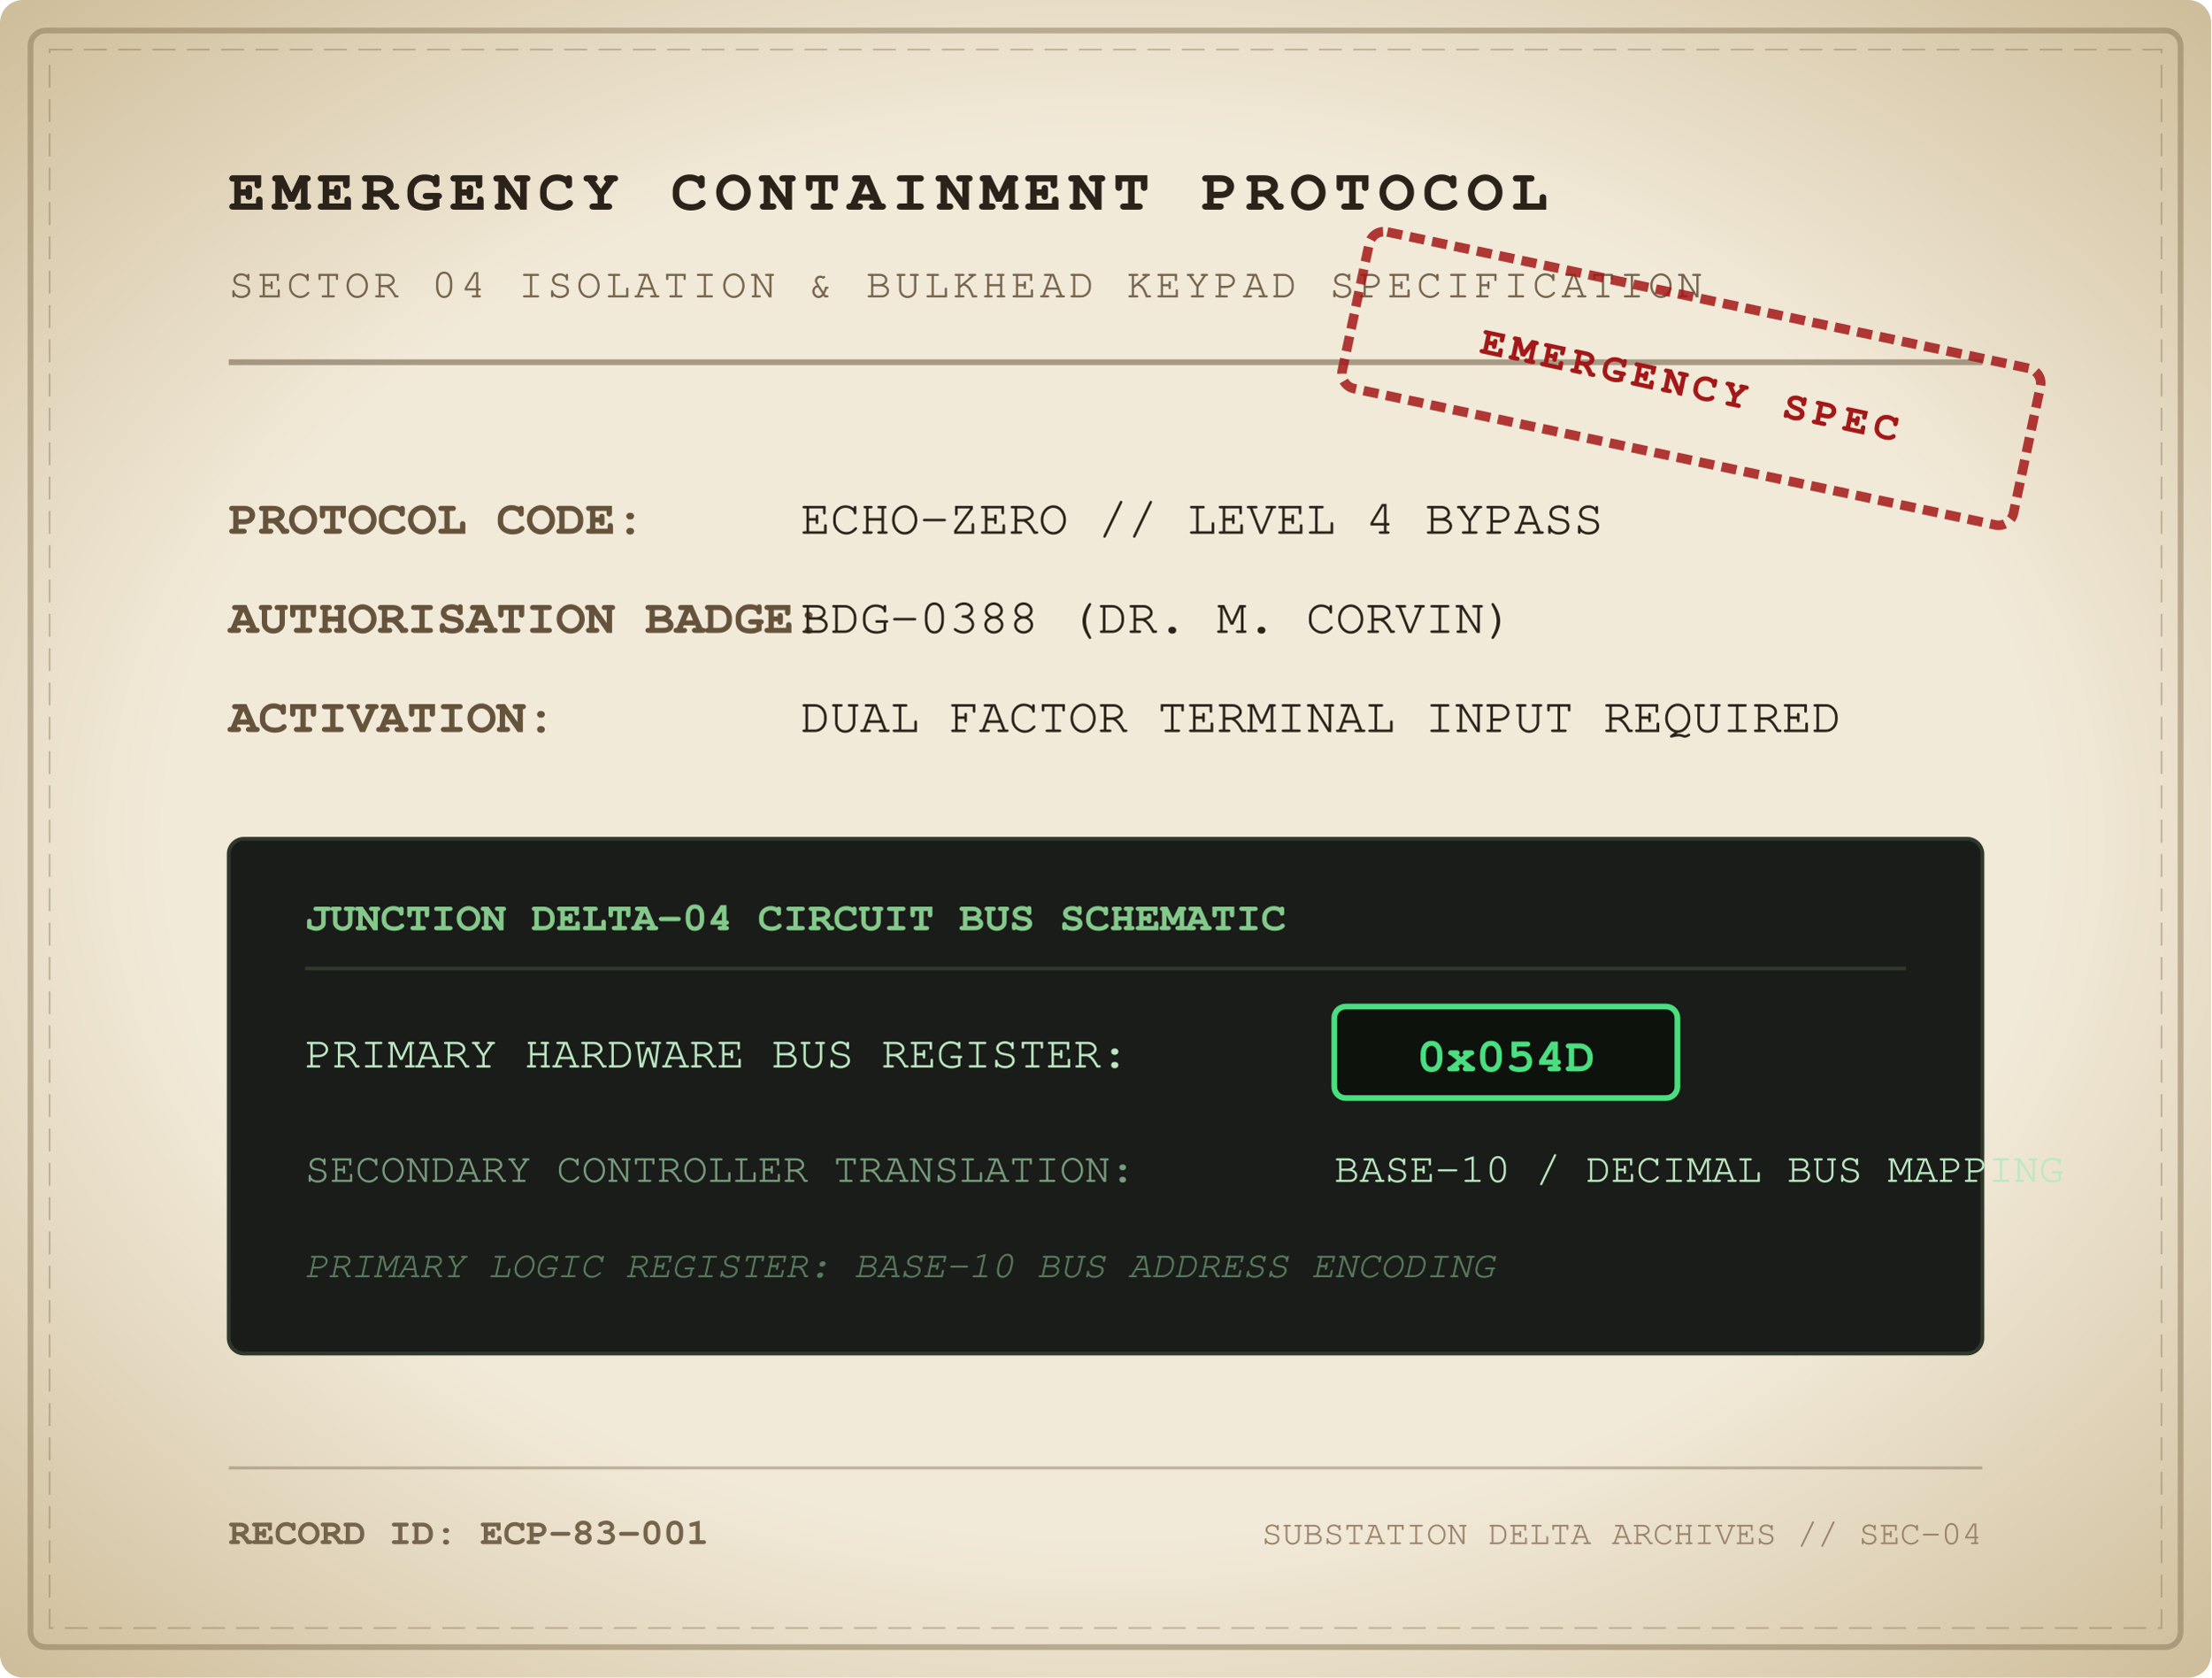
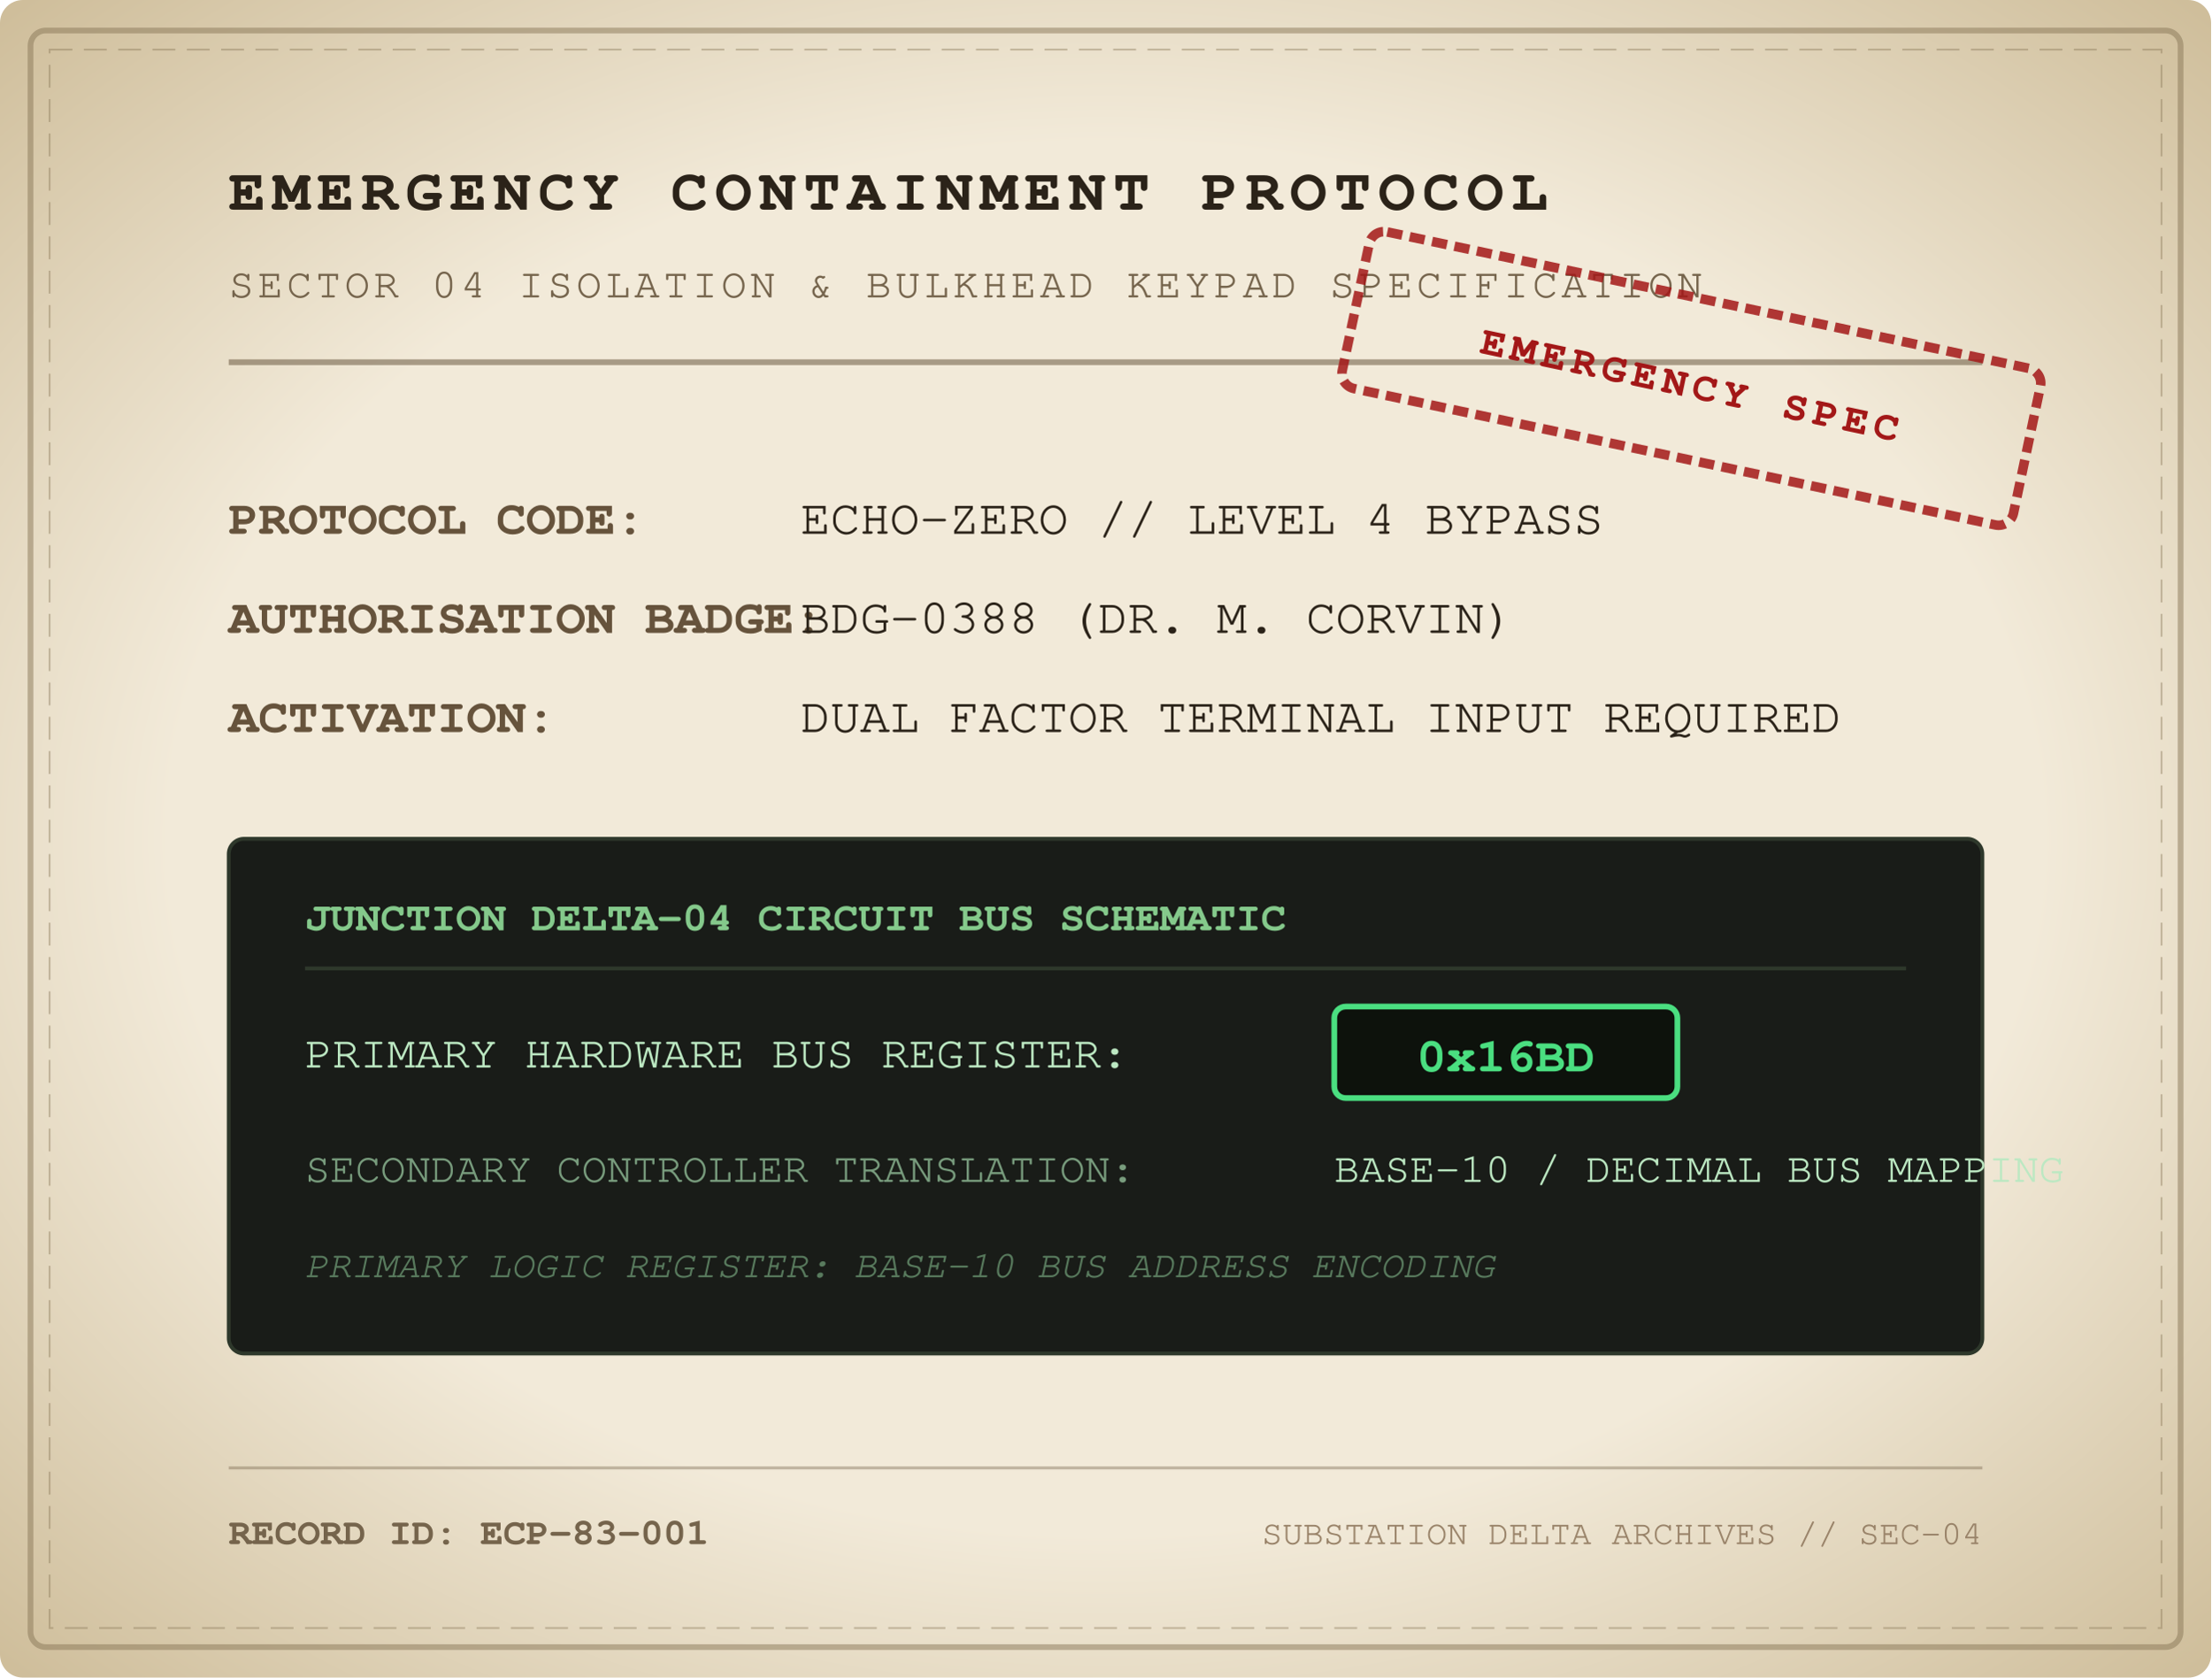
<svg xmlns="http://www.w3.org/2000/svg" viewBox="0 0 580 440" width="100%" height="100%">
  <defs>
    <radialGradient id="paperVignette" cx="50%" cy="50%" r="70%">
      <stop offset="60%" stop-color="#f2ead9" />
      <stop offset="100%" stop-color="#cfbe9b" />
    </radialGradient>
    <filter id="noise">
      <feTurbulence type="fractalNoise" baseFrequency="0.04" numOctaves="3" result="noise" />
      <feColorMatrix type="matrix" values="1 0 0 0 0  0 1 0 0 0  0 0 1 0 0  0 0 0 0.08 0" in="noise" result="coloredNoise" />
      <feComposite operator="in" in2="SourceGraphic" />
    </filter>
  </defs>
  <rect width="580" height="440" fill="url(#paperVignette)" rx="6" />
  <rect width="564" height="424" x="8" y="8" fill="none" stroke="#877556" stroke-width="1.5" opacity="0.5" rx="4" />
  <rect width="554" height="414" x="13" y="13" fill="none" stroke="#877556" stroke-width="0.5" stroke-dasharray="6 3" opacity="0.4" />
  <text x="60" y="55" font-family="Courier, monospace" font-size="16" font-weight="bold" letter-spacing="2" fill="#2b2319">EMERGENCY CONTAINMENT PROTOCOL</text>
  <text x="60" y="78" font-family="Courier, monospace" font-size="11" letter-spacing="1" fill="#75644c">SECTOR 04 ISOLATION &amp; BULKHEAD KEYPAD SPECIFICATION</text>
  <line x1="60" y1="95" x2="520" y2="95" stroke="#75644c" stroke-width="1.5" opacity="0.6" />
  <text x="60" y="140" font-family="Courier, monospace" font-size="13" font-weight="bold" fill="#66533c">PROTOCOL CODE:</text>
  <text x="210" y="140" font-family="Courier, monospace" font-size="13" fill="#2b2319">ECHO-ZERO // LEVEL 4 BYPASS</text>
  <text x="60" y="166" font-family="Courier, monospace" font-size="13" font-weight="bold" fill="#66533c">AUTHORISATION BADGE:</text>
  <text x="210" y="166" font-family="Courier, monospace" font-size="13" fill="#2b2319">BDG-0388 (DR. M. CORVIN)</text>
  <text x="60" y="192" font-family="Courier, monospace" font-size="13" font-weight="bold" fill="#66533c">ACTIVATION:</text>
  <text x="210" y="192" font-family="Courier, monospace" font-size="13" fill="#2b2319">DUAL FACTOR TERMINAL INPUT REQUIRED</text>
  <g transform="translate(60, 220)">
    <rect width="460" height="135" fill="#191c18" stroke="#2e382b" rx="4" />
    <text x="20" y="24" font-family="Courier, monospace" font-size="11" font-weight="bold" fill="#84c98b">JUNCTION DELTA-04 CIRCUIT BUS SCHEMATIC</text>
    <line x1="20" y1="34" x2="440" y2="34" stroke="#2e382b" stroke-width="1" />
    <text x="20" y="60" font-family="Courier, monospace" font-size="12" fill="#bce8c2">PRIMARY HARDWARE BUS REGISTER:</text>
    <rect x="290" y="44" width="90" height="24" fill="#0d120c" stroke="#4ade80" stroke-width="1.5" rx="3" />
-     <text x="335" y="61" font-family="Courier, monospace" font-size="13" font-weight="bold" fill="#4ade80" text-anchor="middle">0x054D</text>
+     <text x="335" y="61" font-family="Courier, monospace" font-size="13" font-weight="bold" fill="#4ade80" text-anchor="middle">0x16BD</text>
    <text x="20" y="90" font-family="Courier, monospace" font-size="11" fill="#789c7d">SECONDARY CONTROLLER TRANSLATION:</text>
    <text x="290" y="90" font-family="Courier, monospace" font-size="11" fill="#bce8c2">BASE-10 / DECIMAL BUS MAPPING</text>
    <text x="20" y="115" font-family="Courier, monospace" font-size="10" font-style="italic" fill="#587a5d">PRIMARY LOGIC REGISTER: BASE-10 BUS ADDRESS ENCODING</text>
  </g>
  <g transform="translate(360, 60) rotate(12)">
    <rect x="0" y="0" width="180" height="42" fill="none" stroke="#a31818" stroke-width="2.5" stroke-dasharray="4 2" rx="4" opacity="0.85" />
    <text x="90" y="26" font-family="Courier, monospace" font-size="11" font-weight="900" fill="#a31818" text-anchor="middle" letter-spacing="1.5">EMERGENCY SPEC</text>
  </g>
  <line x1="60" y1="385" x2="520" y2="385" stroke="#75644c" stroke-width="0.8" opacity="0.4" />
  <text x="60" y="405" font-family="Courier, monospace" font-size="10" font-weight="bold" fill="#75644c">RECORD ID: ECP-83-001</text>
  <text x="520" y="405" font-family="Courier, monospace" font-size="9" fill="#998369" text-anchor="end">SUBSTATION DELTA ARCHIVES // SEC-04</text>
</svg>
